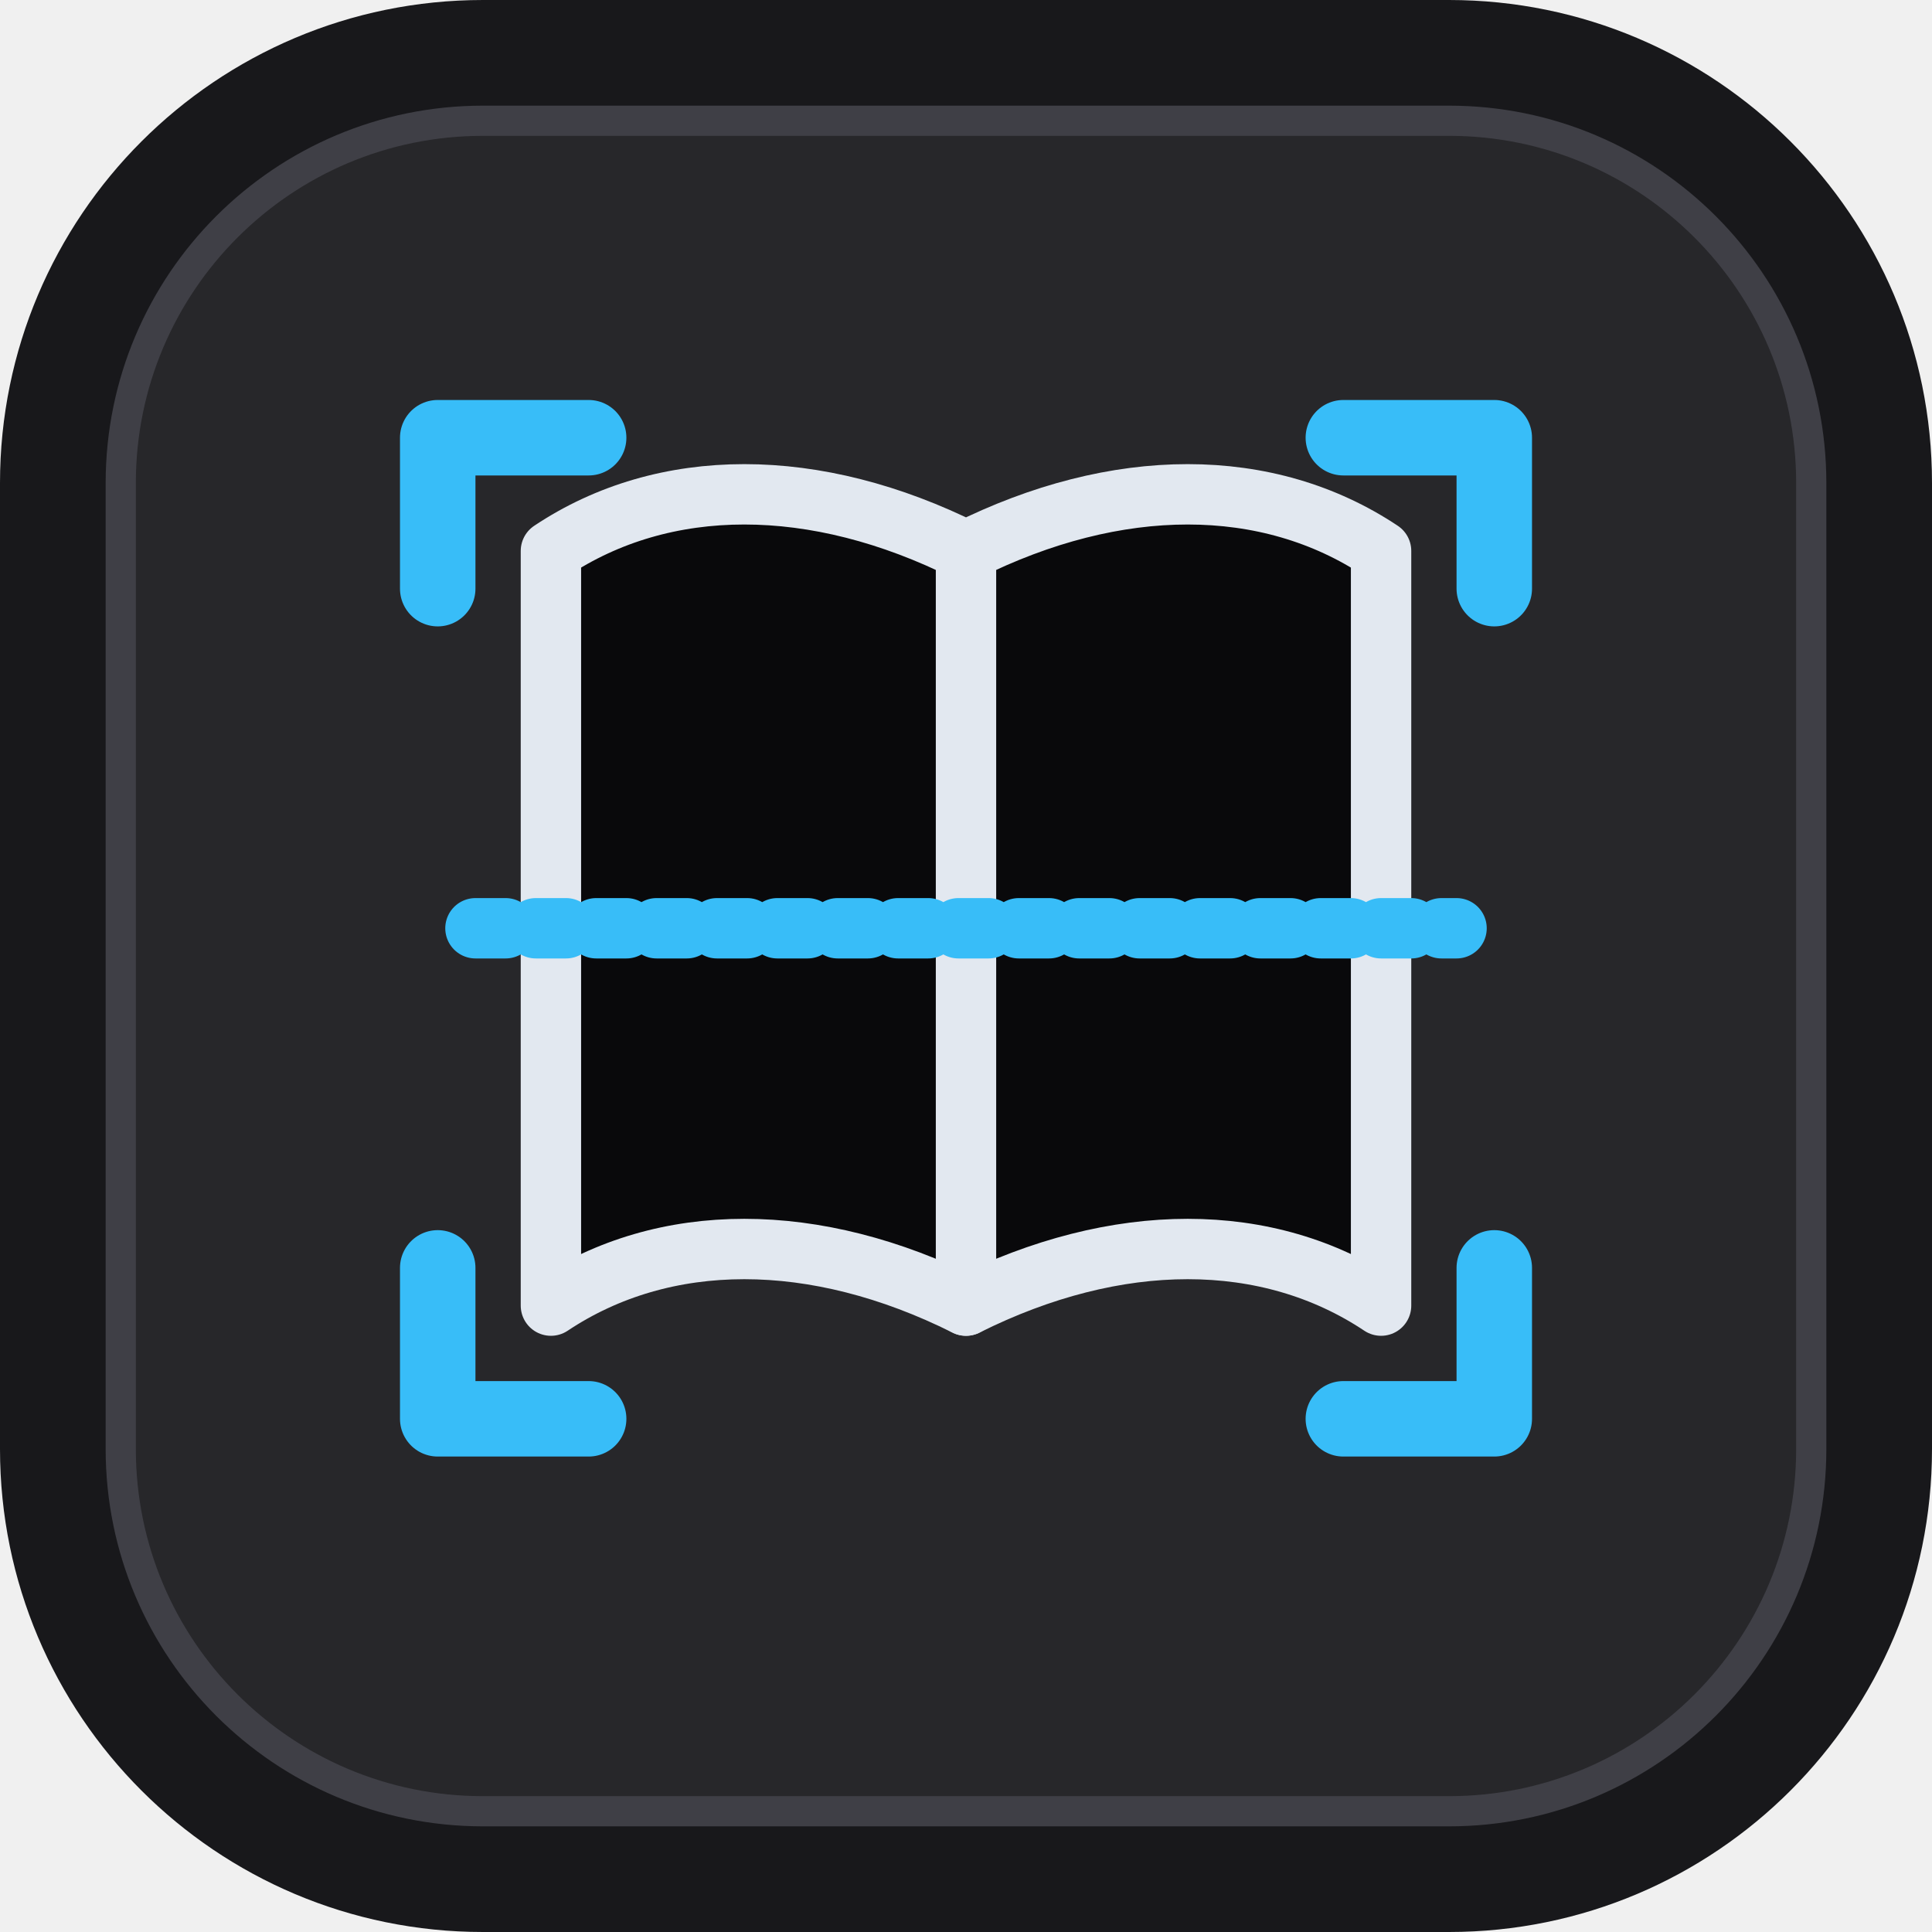
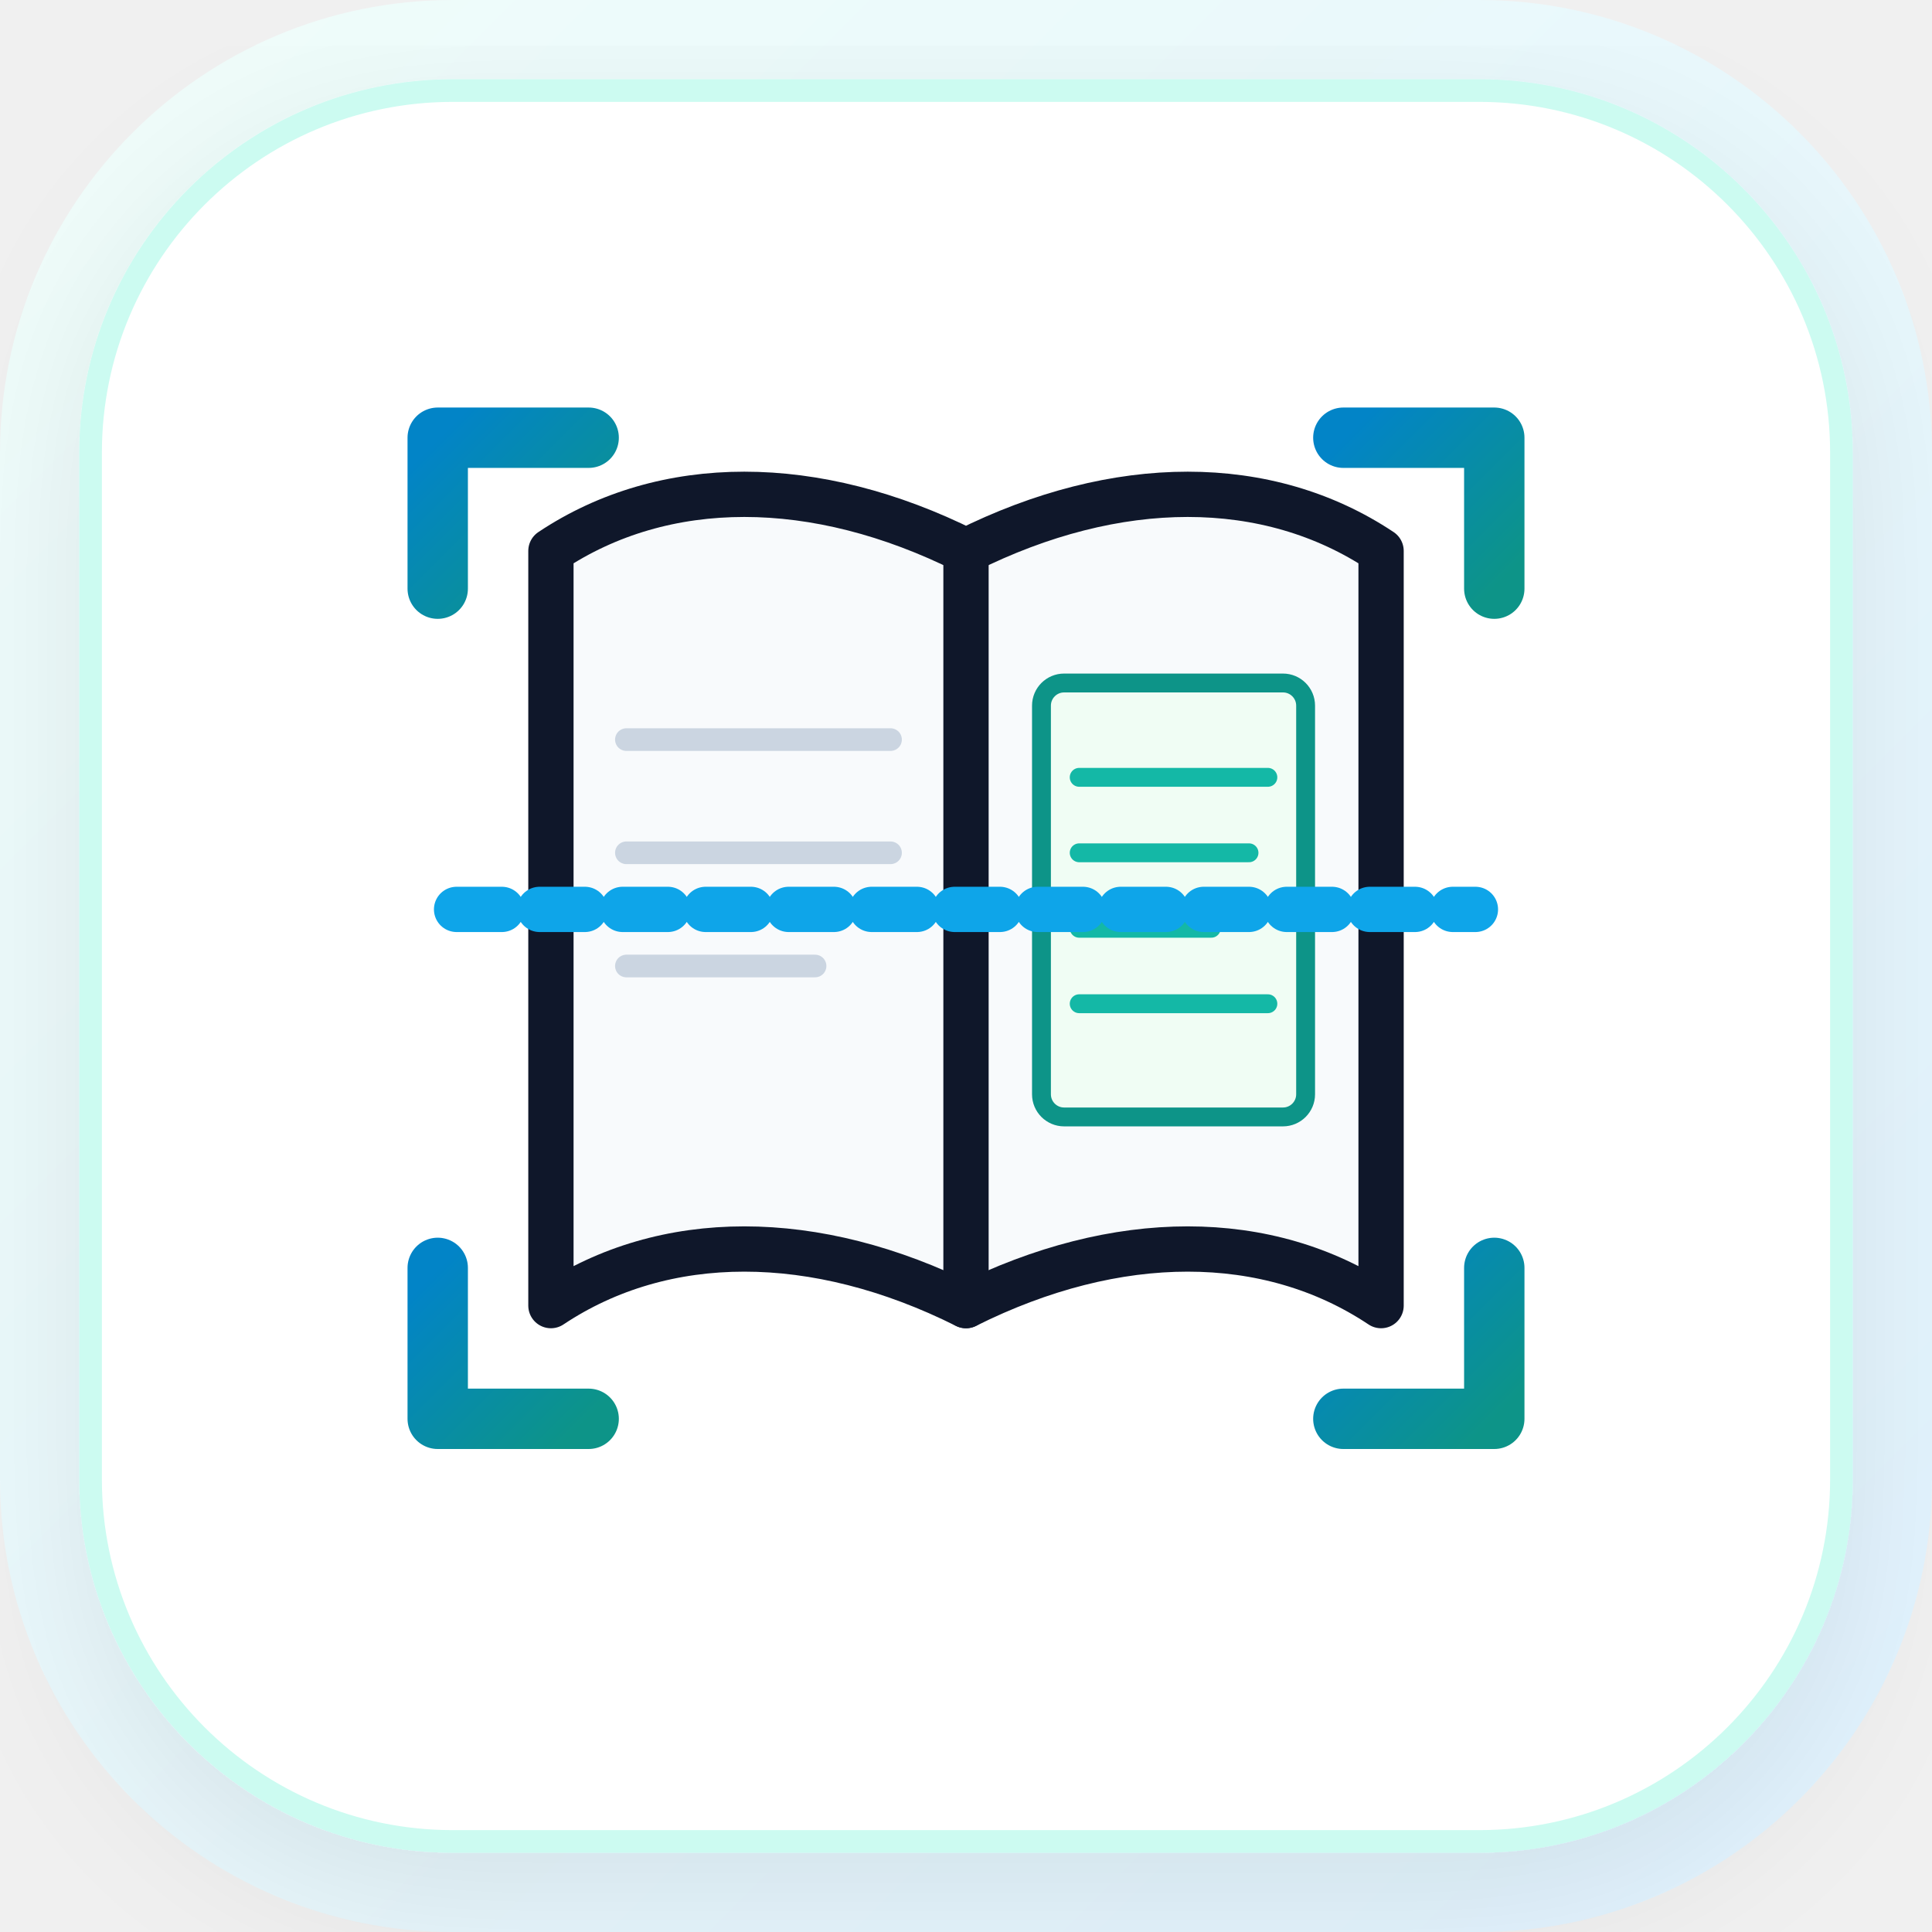
<svg xmlns="http://www.w3.org/2000/svg" viewBox="0 0 512 512" width="512" height="512">
-   <rect width="512" height="512" rx="128" fill="#18181b" />
-   <rect x="32" y="32" width="448" height="448" rx="96" fill="#27272a" stroke="#3f3f46" stroke-width="8" />
-   <g transform="translate(106, 106)" stroke="#38bdf8" stroke-width="20" stroke-linecap="round" stroke-linejoin="round" fill="none">
-     <path d="M40 240c30-20 70-20 110 0 40-20 80-20 110 0V40c-30-20-70-20-110 0-40-20-80-20-110 0v200z" stroke="#e2e8f0" stroke-width="16" fill="#09090b" />
-     <line x1="150" y1="40" x2="150" y2="240" stroke="#e2e8f0" stroke-width="16" />
-     <line x1="20" y1="140" x2="280" y2="140" stroke="#38bdf8" stroke-width="16" stroke-dasharray="8 8" />
-     <path d="M10 50 V10 H50" />
-     <path d="M250 10 H290 V50" />
-     <path d="M10 230 V270 H50" />
-     <path d="M290 230 V270 H250" />
+   <defs>
+     <linearGradient id="soft-bg" x1="0%" y1="0%" x2="100%" y2="100%">
+       <stop offset="0%" stop-color="#f0fdfa" />
+       <stop offset="100%" stop-color="#e0f2fe" />
+     </linearGradient>
+     <linearGradient id="teal-grad" x1="0%" y1="0%" x2="100%" y2="100%">
+       <stop offset="0%" stop-color="#0284c7" />
+       <stop offset="100%" stop-color="#0d9488" />
+     </linearGradient>
+     <filter id="tile-shadow" x="-10%" y="-10%" width="120%" height="120%">
+       <feDropShadow dx="0" dy="12" stdDeviation="20" flood-color="#0f172a" flood-opacity="0.08" />
+     </filter>
+   </defs>
+   <rect width="512" height="512" rx="120" fill="url(#soft-bg)" />
+   <rect x="24" y="24" width="464" height="464" rx="96" fill="#ffffff" stroke="#ccfbf1" stroke-width="6" filter="url(#tile-shadow)" />
+   <g transform="translate(106, 106)">
+     <path d="M40 240c30-20 70-20 110 0 40-20 80-20 110 0V40c-30-20-70-20-110 0-40-20-80-20-110 0v200z" stroke="#0f172a" stroke-width="12" stroke-linecap="round" stroke-linejoin="round" fill="#f8fafc" />
+     <line x1="150" y1="40" x2="150" y2="240" stroke="#0f172a" stroke-width="12" stroke-linecap="round" />
+     <rect x="170" y="75" width="70" height="115" rx="6" fill="#f0fdf4" stroke="#0d9488" stroke-width="5" />
+     <line x1="180" y1="100" x2="230" y2="100" stroke="#14b8a6" stroke-width="5" stroke-linecap="round" />
+     <line x1="180" y1="120" x2="225" y2="120" stroke="#14b8a6" stroke-width="5" stroke-linecap="round" />
+     <line x1="180" y1="140" x2="215" y2="140" stroke="#14b8a6" stroke-width="5" stroke-linecap="round" />
+     <line x1="180" y1="160" x2="230" y2="160" stroke="#14b8a6" stroke-width="5" stroke-linecap="round" />
+     <line x1="60" y1="90" x2="130" y2="90" stroke="#cbd5e1" stroke-width="6" stroke-linecap="round" />
+     <line x1="60" y1="120" x2="130" y2="120" stroke="#cbd5e1" stroke-width="6" stroke-linecap="round" />
+     <line x1="60" y1="150" x2="110" y2="150" stroke="#cbd5e1" stroke-width="6" stroke-linecap="round" />
+     <g stroke="url(#teal-grad)" stroke-width="16" stroke-linecap="round" stroke-linejoin="round" fill="none">
+       <path d="M10 50 V10 H50" />
+       <path d="M250 10 H290 V50" />
+       <path d="M10 230 V270 H50" />
+       <path d="M290 230 V270 H250" />
+     </g>
+     <line x1="15" y1="135" x2="285" y2="135" stroke="#0ea5e9" stroke-width="12" stroke-linecap="round" stroke-dasharray="12 10" />
  </g>
</svg>
